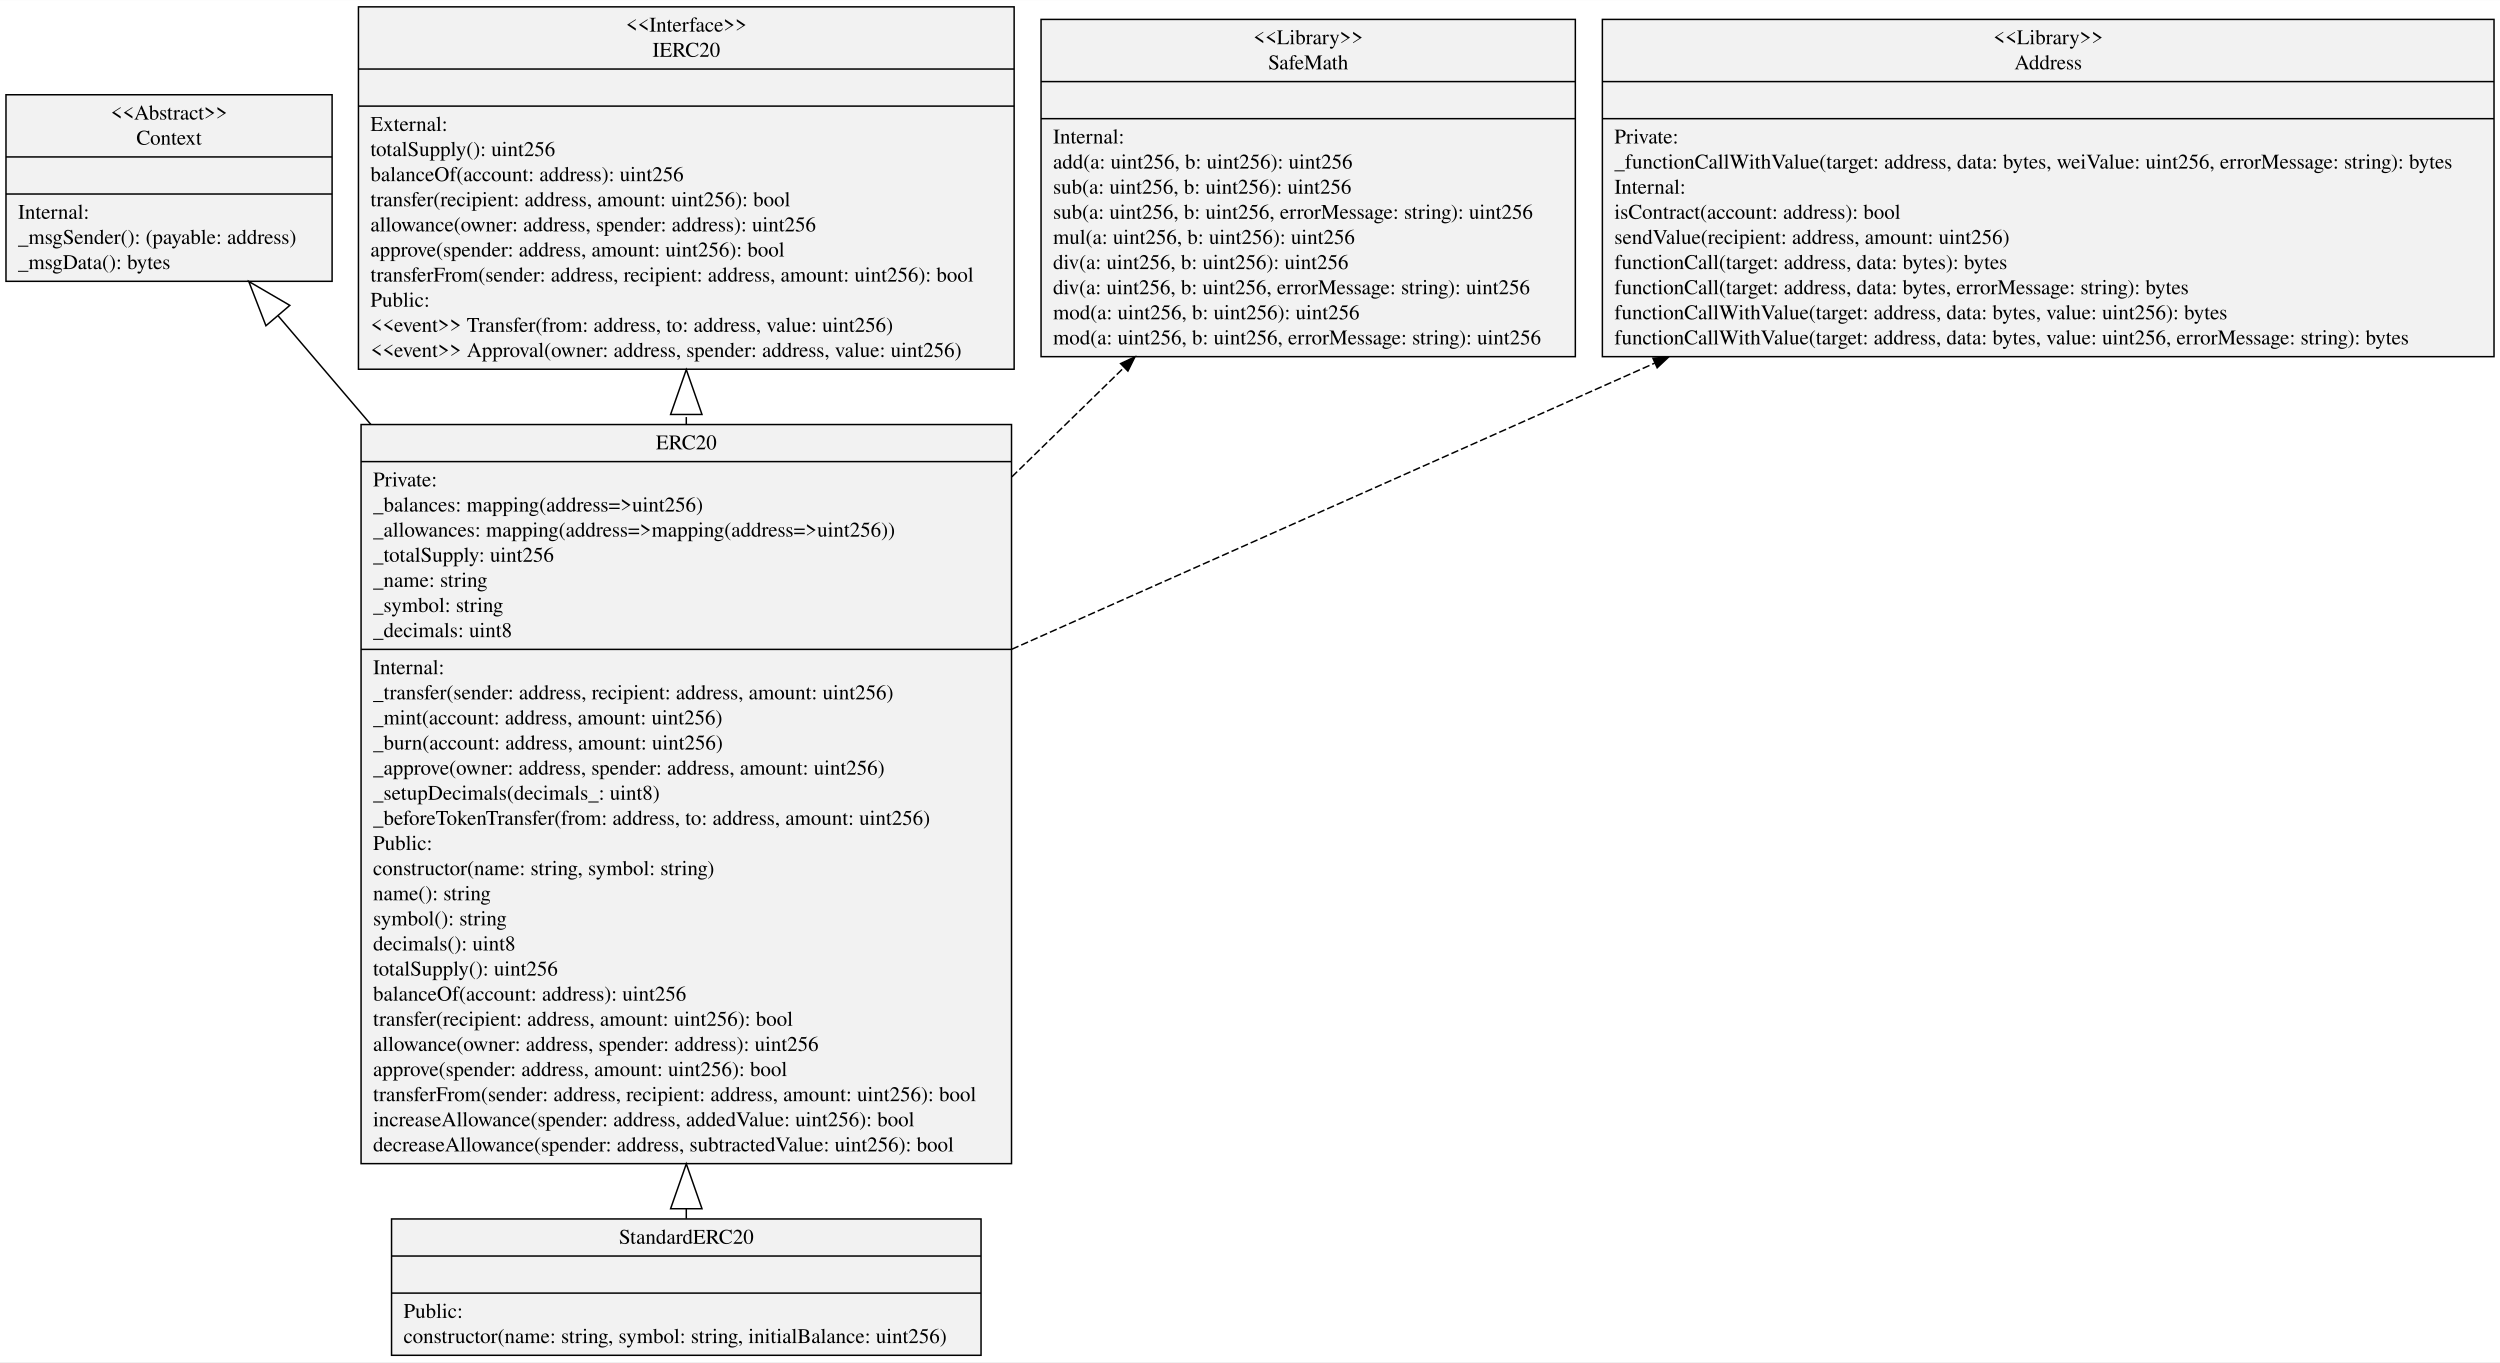
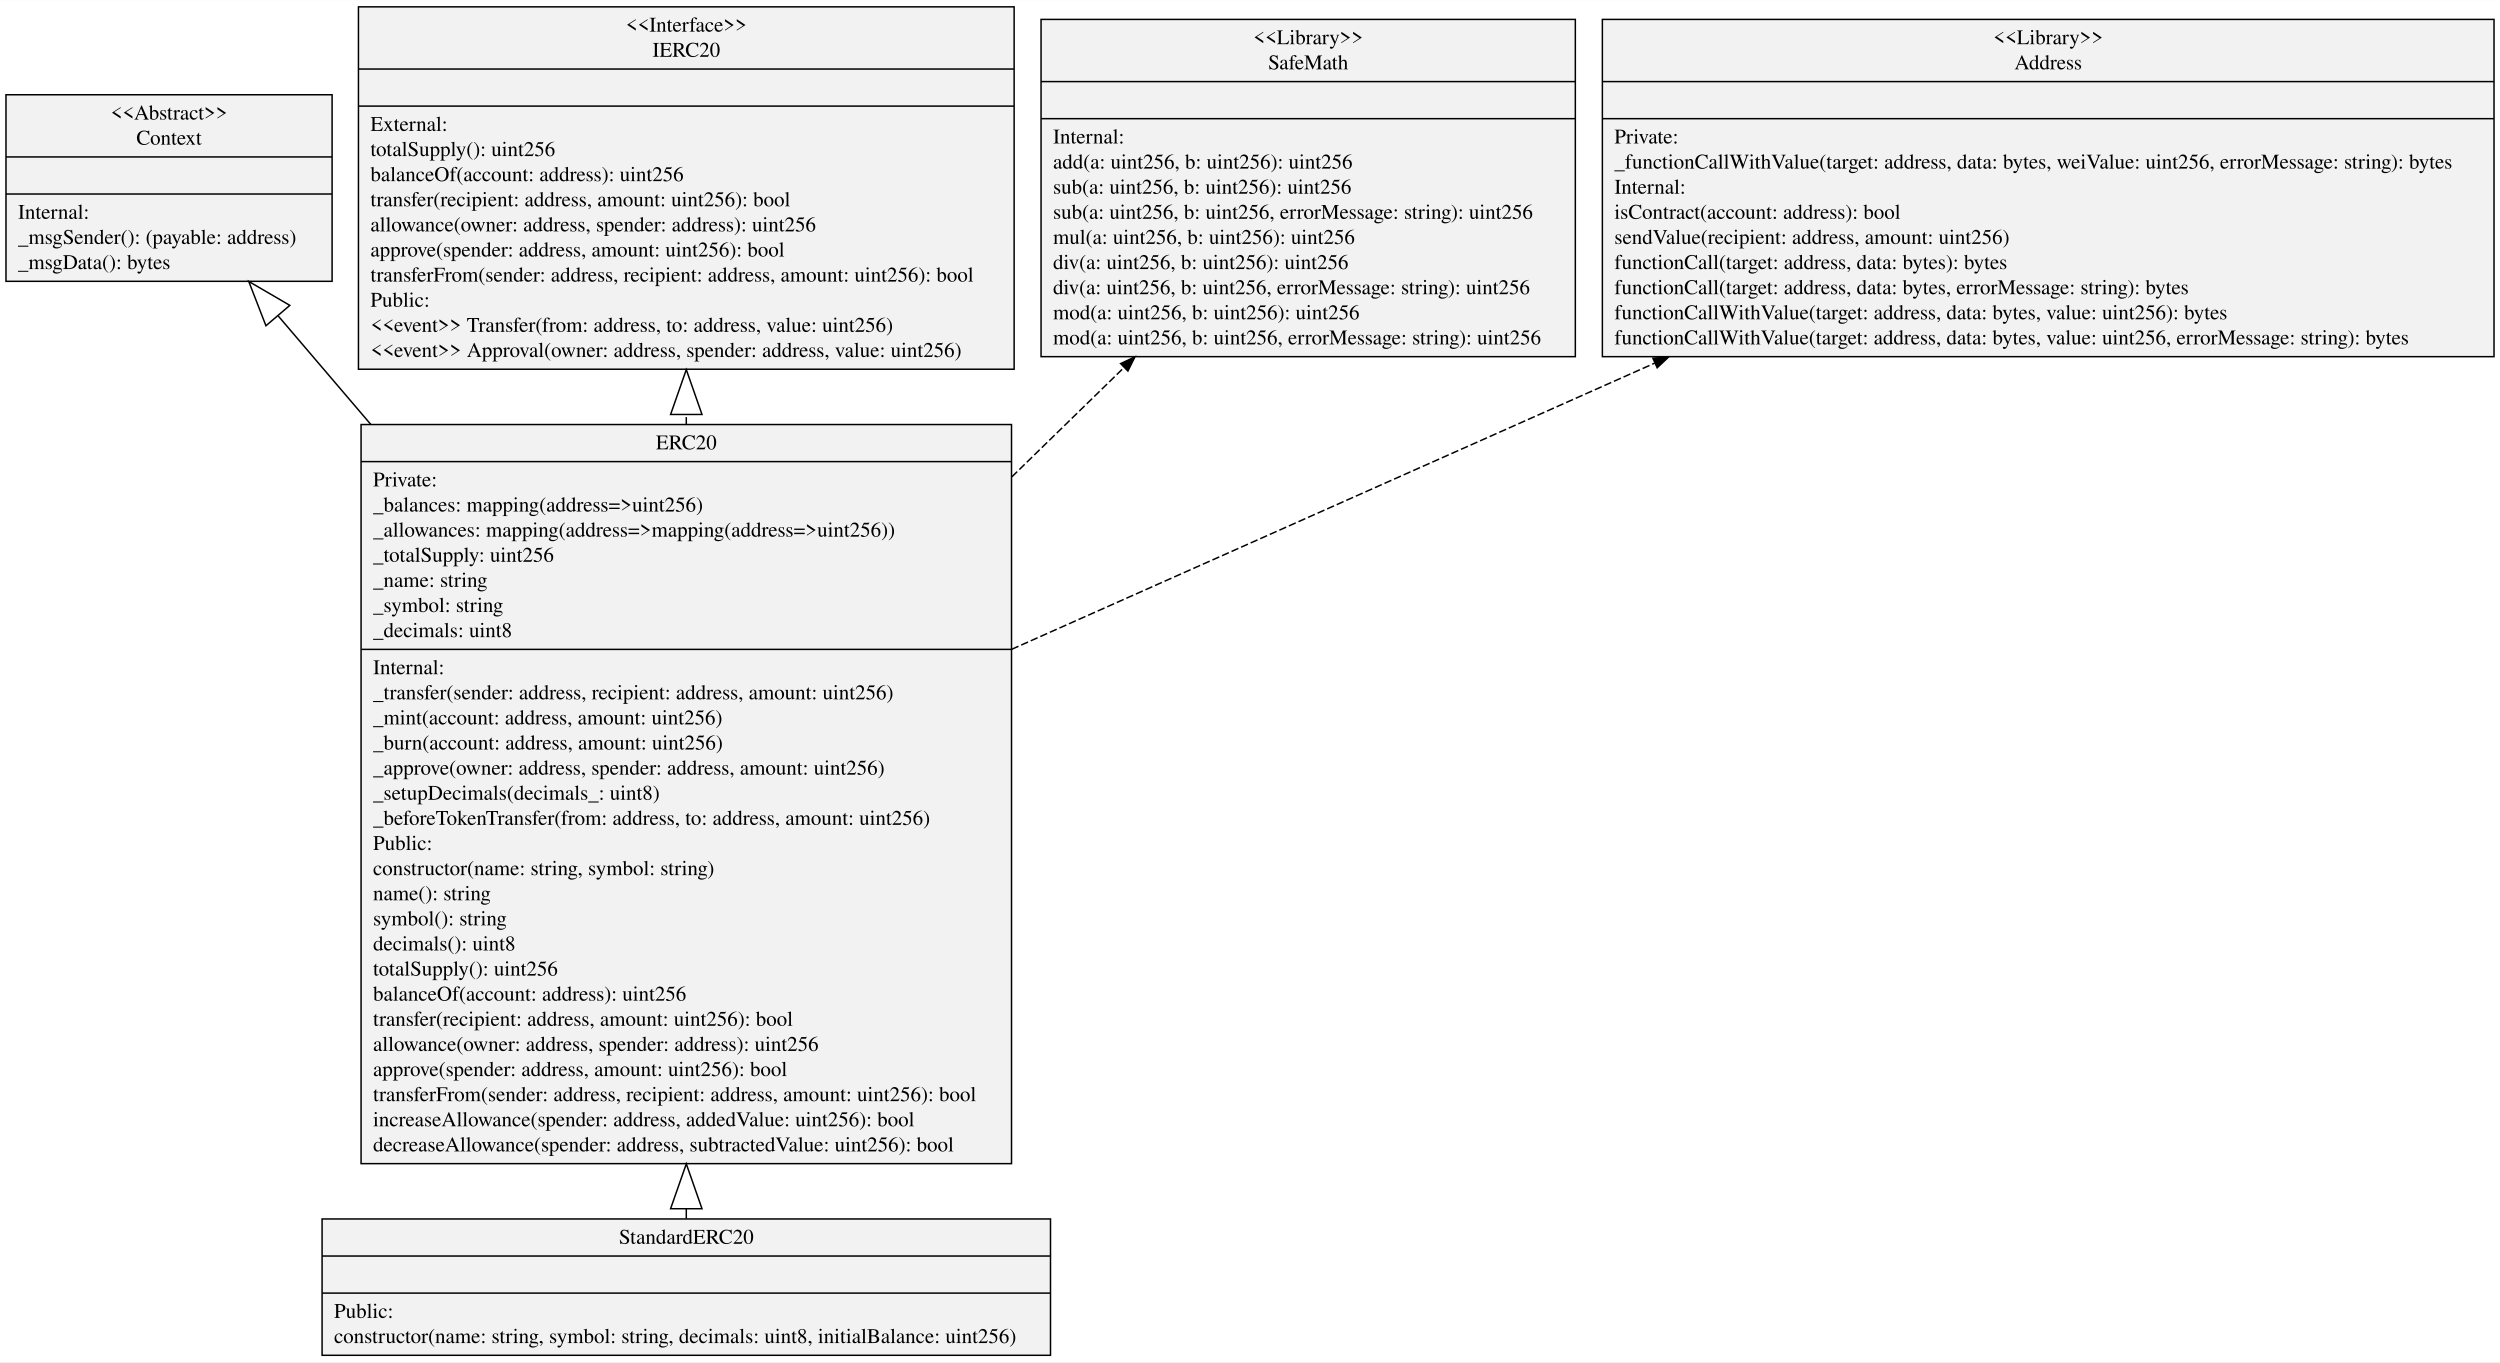
<svg xmlns="http://www.w3.org/2000/svg" width="1672pt" height="911pt" viewBox="0.00 0.00 1672.29 911.00">
  <g id="graph0" class="graph" transform="scale(1 1) rotate(0) translate(4 907)">
    <polygon fill="#ffffff" stroke="transparent" points="-4,4 -4,-907 1668.29,-907 1668.29,4 -4,4" />
    <g id="node1" class="node">
      <polygon fill="#f2f2f2" stroke="#000000" points="0,-718.9 0,-843.7 218.145,-843.7 218.145,-718.9 0,-718.9" />
      <text text-anchor="middle" x="109.072" y="-827.1" font-family="Times,serif" font-size="14.00" fill="#000000">&lt;&lt;Abstract&gt;&gt;</text>
      <text text-anchor="middle" x="109.072" y="-810.3" font-family="Times,serif" font-size="14.00" fill="#000000">Context</text>
      <polyline fill="none" stroke="#000000" points="0,-802.1 218.145,-802.1 " />
      <text text-anchor="middle" x="109.072" y="-785.5" font-family="Times,serif" font-size="14.00" fill="#000000"> </text>
      <polyline fill="none" stroke="#000000" points="0,-777.3 218.145,-777.3 " />
      <text text-anchor="start" x="8" y="-760.7" font-family="Times,serif" font-size="14.00" fill="#000000">Internal:</text>
      <text text-anchor="start" x="8" y="-743.9" font-family="Times,serif" font-size="14.00" fill="#000000">    _msgSender(): (payable: address)</text>
      <text text-anchor="start" x="8" y="-727.1" font-family="Times,serif" font-size="14.00" fill="#000000">    _msgData(): bytes</text>
    </g>
    <g id="node2" class="node">
      <polygon fill="#f2f2f2" stroke="#000000" points="235.772,-660.1 235.772,-902.5 674.372,-902.5 674.372,-660.1 235.772,-660.1" />
      <text text-anchor="middle" x="455.072" y="-885.9" font-family="Times,serif" font-size="14.00" fill="#000000">&lt;&lt;Interface&gt;&gt;</text>
      <text text-anchor="middle" x="455.072" y="-869.1" font-family="Times,serif" font-size="14.00" fill="#000000">IERC20</text>
      <polyline fill="none" stroke="#000000" points="235.772,-860.9 674.372,-860.9 " />
      <text text-anchor="middle" x="455.072" y="-844.3" font-family="Times,serif" font-size="14.00" fill="#000000"> </text>
      <polyline fill="none" stroke="#000000" points="235.772,-836.1 674.372,-836.1 " />
      <text text-anchor="start" x="243.772" y="-819.5" font-family="Times,serif" font-size="14.00" fill="#000000">External:</text>
      <text text-anchor="start" x="243.772" y="-802.7" font-family="Times,serif" font-size="14.00" fill="#000000">     totalSupply(): uint256</text>
      <text text-anchor="start" x="243.772" y="-785.9" font-family="Times,serif" font-size="14.00" fill="#000000">     balanceOf(account: address): uint256</text>
      <text text-anchor="start" x="243.772" y="-769.1" font-family="Times,serif" font-size="14.00" fill="#000000">     transfer(recipient: address, amount: uint256): bool</text>
      <text text-anchor="start" x="243.772" y="-752.3" font-family="Times,serif" font-size="14.00" fill="#000000">     allowance(owner: address, spender: address): uint256</text>
      <text text-anchor="start" x="243.772" y="-735.5" font-family="Times,serif" font-size="14.00" fill="#000000">     approve(spender: address, amount: uint256): bool</text>
      <text text-anchor="start" x="243.772" y="-718.7" font-family="Times,serif" font-size="14.00" fill="#000000">     transferFrom(sender: address, recipient: address, amount: uint256): bool</text>
      <text text-anchor="start" x="243.772" y="-701.9" font-family="Times,serif" font-size="14.00" fill="#000000">Public:</text>
      <text text-anchor="start" x="243.772" y="-685.1" font-family="Times,serif" font-size="14.00" fill="#000000">    &lt;&lt;event&gt;&gt; Transfer(from: address, to: address, value: uint256)</text>
      <text text-anchor="start" x="243.772" y="-668.3" font-family="Times,serif" font-size="14.00" fill="#000000">    &lt;&lt;event&gt;&gt; Approval(owner: address, spender: address, value: uint256)</text>
    </g>
    <g id="node3" class="node">
      <polygon fill="#f2f2f2" stroke="#000000" points="692.376,-668.5 692.376,-894.1 1049.769,-894.1 1049.769,-668.5 692.376,-668.5" />
      <text text-anchor="middle" x="871.072" y="-877.5" font-family="Times,serif" font-size="14.00" fill="#000000">&lt;&lt;Library&gt;&gt;</text>
      <text text-anchor="middle" x="871.072" y="-860.7" font-family="Times,serif" font-size="14.00" fill="#000000">SafeMath</text>
      <polyline fill="none" stroke="#000000" points="692.376,-852.5 1049.769,-852.5 " />
      <text text-anchor="middle" x="871.072" y="-835.9" font-family="Times,serif" font-size="14.00" fill="#000000"> </text>
      <polyline fill="none" stroke="#000000" points="692.376,-827.7 1049.769,-827.7 " />
      <text text-anchor="start" x="700.376" y="-811.1" font-family="Times,serif" font-size="14.00" fill="#000000">Internal:</text>
      <text text-anchor="start" x="700.376" y="-794.3" font-family="Times,serif" font-size="14.00" fill="#000000">    add(a: uint256, b: uint256): uint256</text>
      <text text-anchor="start" x="700.376" y="-777.5" font-family="Times,serif" font-size="14.00" fill="#000000">    sub(a: uint256, b: uint256): uint256</text>
      <text text-anchor="start" x="700.376" y="-760.7" font-family="Times,serif" font-size="14.00" fill="#000000">    sub(a: uint256, b: uint256, errorMessage: string): uint256</text>
      <text text-anchor="start" x="700.376" y="-743.9" font-family="Times,serif" font-size="14.00" fill="#000000">    mul(a: uint256, b: uint256): uint256</text>
      <text text-anchor="start" x="700.376" y="-727.1" font-family="Times,serif" font-size="14.00" fill="#000000">    div(a: uint256, b: uint256): uint256</text>
      <text text-anchor="start" x="700.376" y="-710.3" font-family="Times,serif" font-size="14.00" fill="#000000">    div(a: uint256, b: uint256, errorMessage: string): uint256</text>
      <text text-anchor="start" x="700.376" y="-693.5" font-family="Times,serif" font-size="14.00" fill="#000000">    mod(a: uint256, b: uint256): uint256</text>
      <text text-anchor="start" x="700.376" y="-676.7" font-family="Times,serif" font-size="14.00" fill="#000000">    mod(a: uint256, b: uint256, errorMessage: string): uint256</text>
    </g>
    <g id="node4" class="node">
      <polygon fill="#f2f2f2" stroke="#000000" points="1067.855,-668.5 1067.855,-894.1 1664.29,-894.1 1664.29,-668.5 1067.855,-668.5" />
      <text text-anchor="middle" x="1366.072" y="-877.5" font-family="Times,serif" font-size="14.00" fill="#000000">&lt;&lt;Library&gt;&gt;</text>
      <text text-anchor="middle" x="1366.072" y="-860.7" font-family="Times,serif" font-size="14.00" fill="#000000">Address</text>
      <polyline fill="none" stroke="#000000" points="1067.855,-852.5 1664.29,-852.5 " />
      <text text-anchor="middle" x="1366.072" y="-835.9" font-family="Times,serif" font-size="14.00" fill="#000000"> </text>
      <polyline fill="none" stroke="#000000" points="1067.855,-827.7 1664.29,-827.7 " />
      <text text-anchor="start" x="1075.855" y="-811.1" font-family="Times,serif" font-size="14.00" fill="#000000">Private:</text>
      <text text-anchor="start" x="1075.855" y="-794.3" font-family="Times,serif" font-size="14.00" fill="#000000">    _functionCallWithValue(target: address, data: bytes, weiValue: uint256, errorMessage: string): bytes</text>
      <text text-anchor="start" x="1075.855" y="-777.5" font-family="Times,serif" font-size="14.00" fill="#000000">Internal:</text>
      <text text-anchor="start" x="1075.855" y="-760.7" font-family="Times,serif" font-size="14.00" fill="#000000">    isContract(account: address): bool</text>
      <text text-anchor="start" x="1075.855" y="-743.9" font-family="Times,serif" font-size="14.00" fill="#000000">    sendValue(recipient: address, amount: uint256)</text>
      <text text-anchor="start" x="1075.855" y="-727.1" font-family="Times,serif" font-size="14.00" fill="#000000">    functionCall(target: address, data: bytes): bytes</text>
      <text text-anchor="start" x="1075.855" y="-710.3" font-family="Times,serif" font-size="14.00" fill="#000000">    functionCall(target: address, data: bytes, errorMessage: string): bytes</text>
      <text text-anchor="start" x="1075.855" y="-693.5" font-family="Times,serif" font-size="14.00" fill="#000000">    functionCallWithValue(target: address, data: bytes, value: uint256): bytes</text>
      <text text-anchor="start" x="1075.855" y="-676.7" font-family="Times,serif" font-size="14.00" fill="#000000">    functionCallWithValue(target: address, data: bytes, value: uint256, errorMessage: string): bytes</text>
    </g>
    <g id="node5" class="node">
      <polygon fill="#f2f2f2" stroke="#000000" points="237.522,-128.7 237.522,-623.1 672.622,-623.1 672.622,-128.7 237.522,-128.7" />
      <text text-anchor="middle" x="455.072" y="-606.5" font-family="Times,serif" font-size="14.00" fill="#000000">ERC20</text>
      <polyline fill="none" stroke="#000000" points="237.522,-598.3 672.622,-598.3 " />
      <text text-anchor="start" x="245.522" y="-581.7" font-family="Times,serif" font-size="14.00" fill="#000000">Private:</text>
      <text text-anchor="start" x="245.522" y="-564.9" font-family="Times,serif" font-size="14.00" fill="#000000">   _balances: mapping(address=&gt;uint256)</text>
      <text text-anchor="start" x="245.522" y="-548.1" font-family="Times,serif" font-size="14.00" fill="#000000">   _allowances: mapping(address=&gt;mapping(address=&gt;uint256))</text>
      <text text-anchor="start" x="245.522" y="-531.3" font-family="Times,serif" font-size="14.00" fill="#000000">   _totalSupply: uint256</text>
      <text text-anchor="start" x="245.522" y="-514.5" font-family="Times,serif" font-size="14.00" fill="#000000">   _name: string</text>
      <text text-anchor="start" x="245.522" y="-497.7" font-family="Times,serif" font-size="14.00" fill="#000000">   _symbol: string</text>
      <text text-anchor="start" x="245.522" y="-480.9" font-family="Times,serif" font-size="14.00" fill="#000000">   _decimals: uint8</text>
      <polyline fill="none" stroke="#000000" points="237.522,-472.7 672.622,-472.7 " />
      <text text-anchor="start" x="245.522" y="-456.1" font-family="Times,serif" font-size="14.00" fill="#000000">Internal:</text>
      <text text-anchor="start" x="245.522" y="-439.3" font-family="Times,serif" font-size="14.00" fill="#000000">    _transfer(sender: address, recipient: address, amount: uint256)</text>
      <text text-anchor="start" x="245.522" y="-422.5" font-family="Times,serif" font-size="14.00" fill="#000000">    _mint(account: address, amount: uint256)</text>
      <text text-anchor="start" x="245.522" y="-405.7" font-family="Times,serif" font-size="14.00" fill="#000000">    _burn(account: address, amount: uint256)</text>
      <text text-anchor="start" x="245.522" y="-388.9" font-family="Times,serif" font-size="14.00" fill="#000000">    _approve(owner: address, spender: address, amount: uint256)</text>
      <text text-anchor="start" x="245.522" y="-372.1" font-family="Times,serif" font-size="14.00" fill="#000000">    _setupDecimals(decimals_: uint8)</text>
      <text text-anchor="start" x="245.522" y="-355.3" font-family="Times,serif" font-size="14.00" fill="#000000">    _beforeTokenTransfer(from: address, to: address, amount: uint256)</text>
      <text text-anchor="start" x="245.522" y="-338.5" font-family="Times,serif" font-size="14.00" fill="#000000">Public:</text>
      <text text-anchor="start" x="245.522" y="-321.7" font-family="Times,serif" font-size="14.00" fill="#000000">    constructor(name: string, symbol: string)</text>
      <text text-anchor="start" x="245.522" y="-304.9" font-family="Times,serif" font-size="14.00" fill="#000000">    name(): string</text>
      <text text-anchor="start" x="245.522" y="-288.1" font-family="Times,serif" font-size="14.00" fill="#000000">    symbol(): string</text>
      <text text-anchor="start" x="245.522" y="-271.3" font-family="Times,serif" font-size="14.00" fill="#000000">    decimals(): uint8</text>
      <text text-anchor="start" x="245.522" y="-254.5" font-family="Times,serif" font-size="14.00" fill="#000000">    totalSupply(): uint256</text>
      <text text-anchor="start" x="245.522" y="-237.7" font-family="Times,serif" font-size="14.00" fill="#000000">    balanceOf(account: address): uint256</text>
      <text text-anchor="start" x="245.522" y="-220.9" font-family="Times,serif" font-size="14.00" fill="#000000">    transfer(recipient: address, amount: uint256): bool</text>
      <text text-anchor="start" x="245.522" y="-204.1" font-family="Times,serif" font-size="14.00" fill="#000000">    allowance(owner: address, spender: address): uint256</text>
      <text text-anchor="start" x="245.522" y="-187.3" font-family="Times,serif" font-size="14.00" fill="#000000">    approve(spender: address, amount: uint256): bool</text>
      <text text-anchor="start" x="245.522" y="-170.5" font-family="Times,serif" font-size="14.00" fill="#000000">    transferFrom(sender: address, recipient: address, amount: uint256): bool</text>
      <text text-anchor="start" x="245.522" y="-153.7" font-family="Times,serif" font-size="14.00" fill="#000000">    increaseAllowance(spender: address, addedValue: uint256): bool</text>
      <text text-anchor="start" x="245.522" y="-136.9" font-family="Times,serif" font-size="14.00" fill="#000000">    decreaseAllowance(spender: address, subtractedValue: uint256): bool</text>
    </g>
    <g id="edge1" class="edge">
      <path fill="none" stroke="#000000" d="M244.083,-623.111C222.058,-648.917 200.897,-673.712 182.125,-695.706" />
      <polygon fill="none" stroke="#000000" points="173.887,-689.184 162.398,-718.82 189.86,-702.817 173.887,-689.184" />
    </g>
    <g id="edge2" class="edge">
      <path fill="none" stroke="#000000" stroke-dasharray="5,2" d="M455.072,-623.111C455.072,-625.267 455.072,-627.416 455.072,-629.558" />
      <polygon fill="none" stroke="#000000" points="444.572,-629.827 455.072,-659.828 465.572,-629.828 444.572,-629.827" />
    </g>
    <g id="edge3" class="edge">
      <path fill="none" stroke="#000000" stroke-dasharray="5,2" d="M672.819,-588.098C698.563,-613.186 724.106,-638.079 747.869,-661.236" />
      <polygon fill="#000000" stroke="#000000" points="745.58,-663.892 755.184,-668.365 750.466,-658.879 745.58,-663.892" />
    </g>
    <g id="edge4" class="edge">
      <path fill="none" stroke="#000000" stroke-dasharray="5,2" d="M672.701,-472.746C801.843,-530.215 966.446,-603.464 1102.864,-664.171" />
      <polygon fill="#000000" stroke="#000000" points="1101.662,-667.467 1112.222,-668.335 1104.508,-661.072 1101.662,-667.467" />
    </g>
    <g id="node6" class="node">
-       <polygon fill="#f2f2f2" stroke="#000000" points="257.911,-.5 257.911,-91.7 652.233,-91.7 652.233,-.5 257.911,-.5" />
+       <polygon fill="#f2f2f2" stroke="#000000" points="211.445,-.5 211.445,-91.7 698.699,-91.7 698.699,-.5 211.445,-.5" />
      <text text-anchor="middle" x="455.072" y="-75.1" font-family="Times,serif" font-size="14.00" fill="#000000">StandardERC20</text>
-       <polyline fill="none" stroke="#000000" points="257.911,-66.9 652.233,-66.9 " />
+       <polyline fill="none" stroke="#000000" points="211.445,-66.9 698.699,-66.9 " />
      <text text-anchor="middle" x="455.072" y="-50.3" font-family="Times,serif" font-size="14.00" fill="#000000"> </text>
-       <polyline fill="none" stroke="#000000" points="257.911,-42.1 652.233,-42.1 " />
-       <text text-anchor="start" x="265.911" y="-25.5" font-family="Times,serif" font-size="14.00" fill="#000000">Public:</text>
-       <text text-anchor="start" x="265.911" y="-8.7" font-family="Times,serif" font-size="14.00" fill="#000000">    constructor(name: string, symbol: string, initialBalance: uint256)</text>
+       <polyline fill="none" stroke="#000000" points="211.445,-42.1 698.699,-42.1 " />
+       <text text-anchor="start" x="219.445" y="-25.5" font-family="Times,serif" font-size="14.00" fill="#000000">Public:</text>
+       <text text-anchor="start" x="219.445" y="-8.7" font-family="Times,serif" font-size="14.00" fill="#000000">    constructor(name: string, symbol: string, decimals: uint8, initialBalance: uint256)</text>
    </g>
    <g id="edge5" class="edge">
      <path fill="none" stroke="#000000" d="M455.072,-91.957C455.072,-94.083 455.072,-96.266 455.072,-98.501" />
      <polygon fill="none" stroke="#000000" points="444.572,-98.545 455.072,-128.545 465.572,-98.545 444.572,-98.545" />
    </g>
  </g>
</svg>
